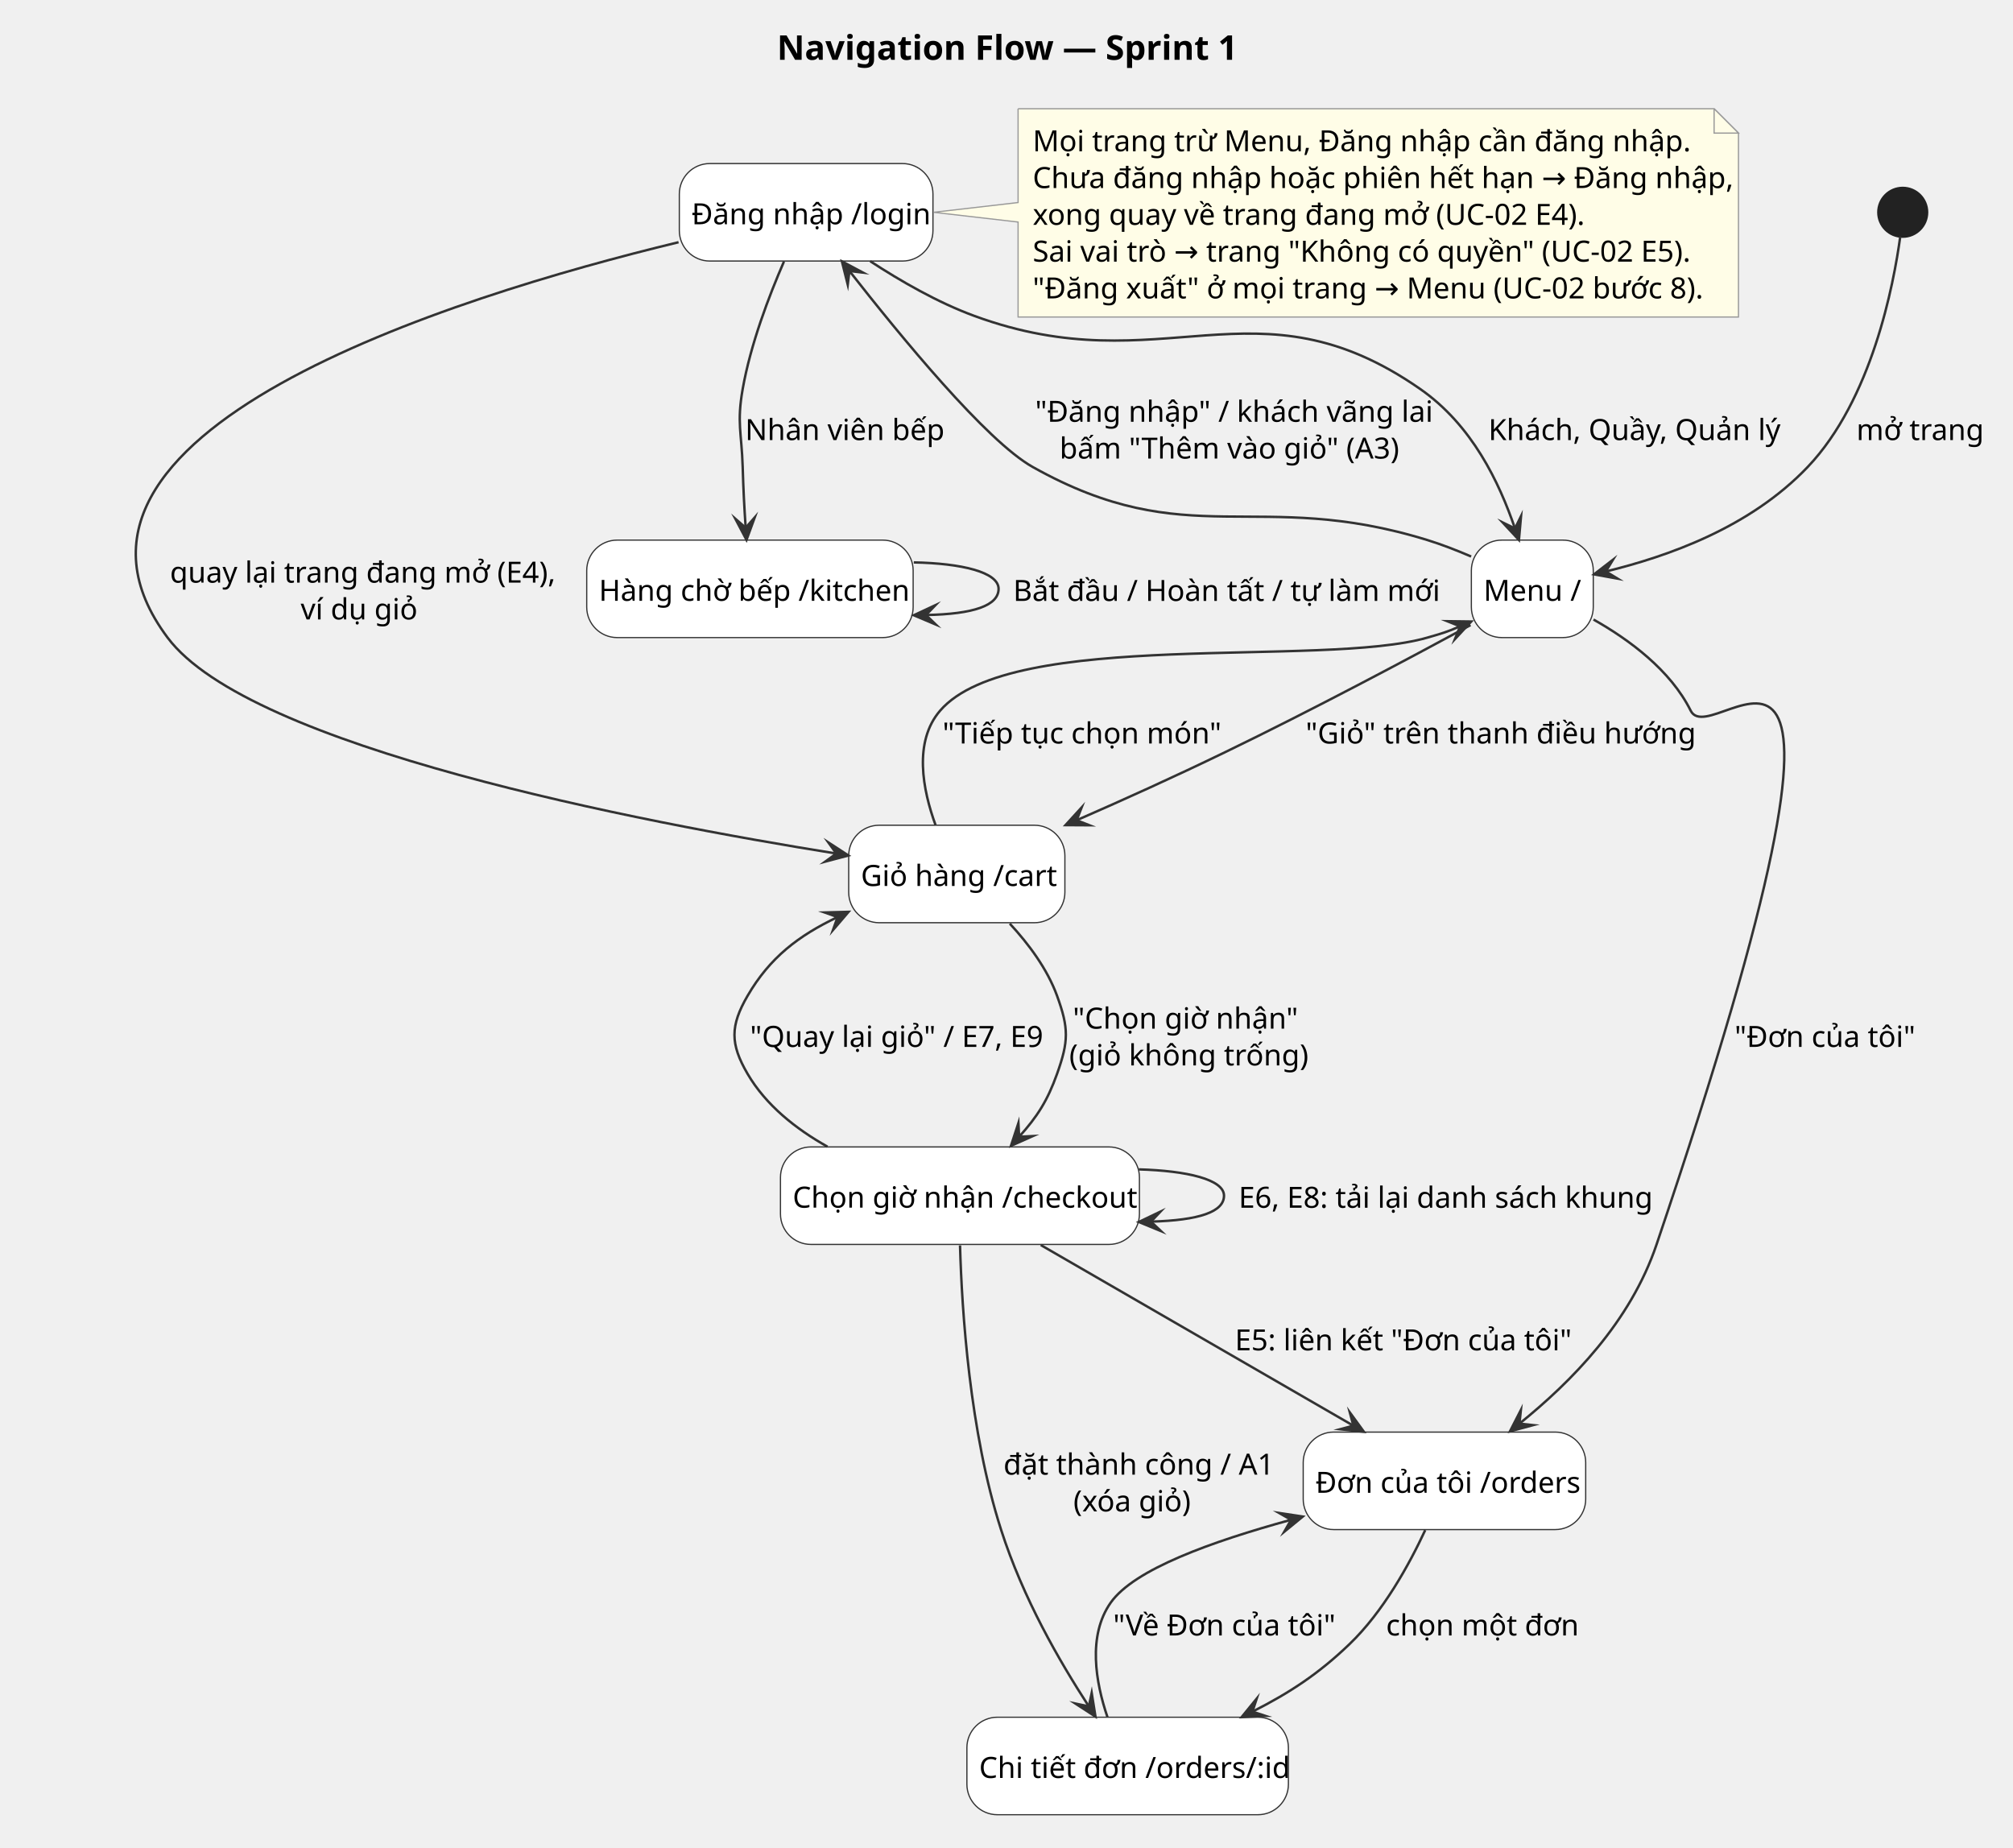
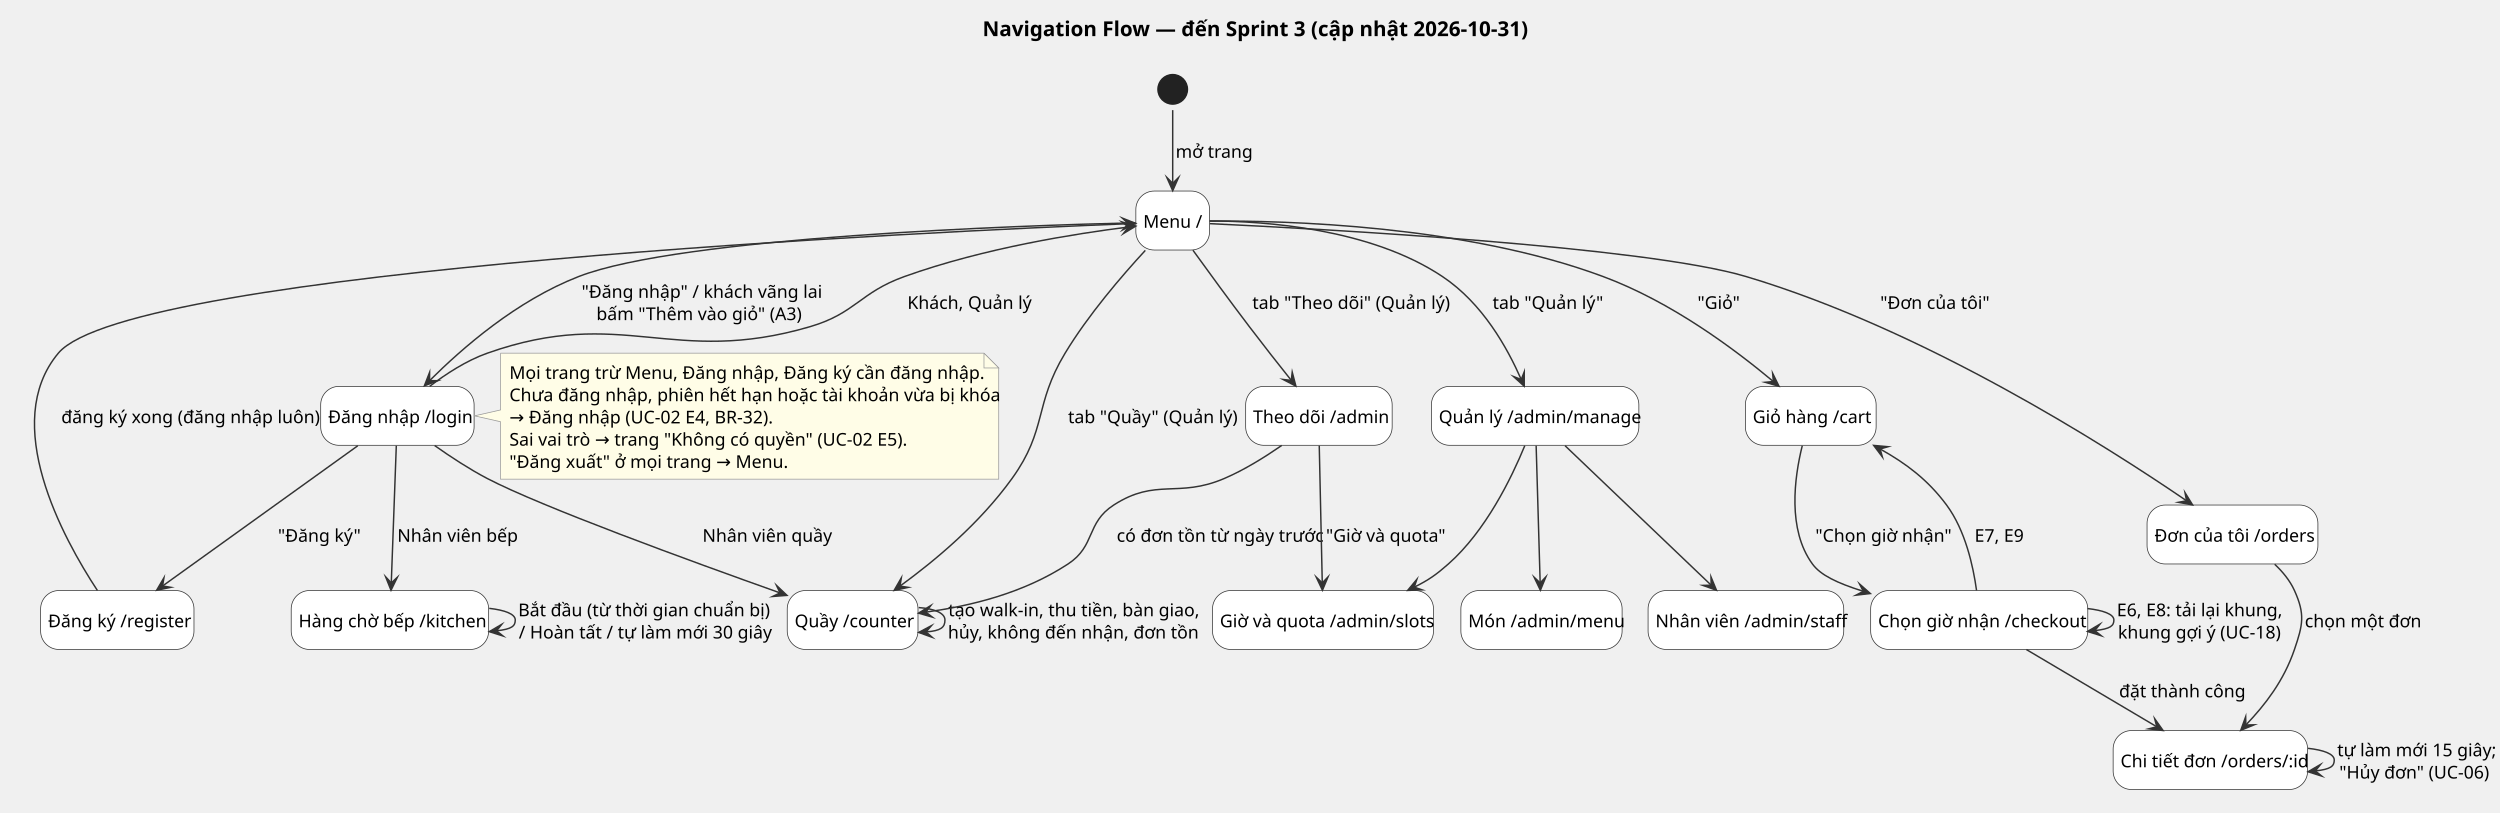
- <svg xmlns="http://www.w3.org/2000/svg" version="1.1" data-diagram-type="STATE" style="width:826px;height:758px;background:#FFFFFF;" width="826px" height="758px" viewBox="0 0 826 758" zoomAndPan="magnify" preserveAspectRatio="none" contentStyleType="text/css">
+ <svg xmlns="http://www.w3.org/2000/svg" version="1.1" data-diagram-type="STATE" style="width:1696px;height:551px;background:#FFFFFF;" width="1696px" height="551px" viewBox="0 0 1696 551" zoomAndPan="magnify" preserveAspectRatio="none" contentStyleType="text/css">
  <defs />
  <g font-family="sans-serif" lengthAdjust="spacing">
    <g class="title" data-source-line="2">
-       <text x="318.814" y="24.533" fill="#000" font-size="14" textLength="181.672" font-weight="700">Navigation Flow — Sprint 1</text>
+       <text x="666.544" y="24.533" fill="#000" font-size="14" textLength="356.733" font-weight="700">Navigation Flow — đến Sprint 3 (cập nhật 2026-10-31)</text>
    </g>
-     <rect x="603.75" y="221.609" width="50.02" height="40" fill="#FFF" style="stroke:#333;stroke-width:0.5;" rx="12.5" ry="12.5" />
-     <text x="608.75" y="246.52" fill="#000" font-size="12" textLength="40.02">Menu  /</text>
-     <rect x="278.75" y="67.109" width="104.072" height="40" fill="#FFF" style="stroke:#333;stroke-width:0.5;" rx="12.5" ry="12.5" />
-     <text x="283.75" y="92.02" fill="#000" font-size="12" textLength="94.072">Đăng nhập  /login</text>
-     <rect x="348.25" y="338.609" width="88.709" height="40" fill="#FFF" style="stroke:#333;stroke-width:0.5;" rx="12.5" ry="12.5" />
-     <text x="353.25" y="363.52" fill="#000" font-size="12" textLength="78.709">Giỏ hàng  /cart</text>
-     <rect x="320.25" y="470.609" width="147.291" height="40" fill="#FFF" style="stroke:#333;stroke-width:0.5;" rx="12.5" ry="12.5" />
-     <text x="325.25" y="495.52" fill="#000" font-size="12" textLength="137.291">Chọn giờ nhận  /checkout</text>
-     <rect x="396.75" y="704.609" width="131.922" height="40" fill="#FFF" style="stroke:#333;stroke-width:0.5;" rx="12.5" ry="12.5" />
-     <text x="401.75" y="729.52" fill="#000" font-size="12" textLength="121.922">Chi tiết đơn  /orders/:id</text>
-     <rect x="534.75" y="587.609" width="115.914" height="40" fill="#FFF" style="stroke:#333;stroke-width:0.5;" rx="12.5" ry="12.5" />
-     <text x="539.75" y="612.52" fill="#000" font-size="12" textLength="105.914">Đơn của tôi  /orders</text>
-     <rect x="240.75" y="221.609" width="133.943" height="40" fill="#FFF" style="stroke:#333;stroke-width:0.5;" rx="12.5" ry="12.5" />
-     <text x="245.75" y="246.52" fill="#000" font-size="12" textLength="123.943">Hàng chờ bếp  /kitchen</text>
-     <g class="start_entity" data-qualified-name=".start." id="ent0008" data-source-line="17">
-       <ellipse cx="780.75" cy="87.109" rx="10" ry="10" fill="#222" style="stroke:#222;stroke-width:1;" />
+     <rect x="770.557" y="129.609" width="50.02" height="40" fill="#FFF" style="stroke:#333;stroke-width:0.5;" rx="12.5" ry="12.5" />
+     <text x="775.557" y="154.52" fill="#000" font-size="12" textLength="40.02">Menu  /</text>
+     <rect x="217.557" y="262.109" width="104.072" height="40" fill="#FFF" style="stroke:#333;stroke-width:0.5;" rx="12.5" ry="12.5" />
+     <text x="222.557" y="287.02" fill="#000" font-size="12" textLength="94.072">Đăng nhập  /login</text>
+     <rect x="27.557" y="400.609" width="104.037" height="40" fill="#FFF" style="stroke:#333;stroke-width:0.5;" rx="12.5" ry="12.5" />
+     <text x="32.557" y="425.52" fill="#000" font-size="12" textLength="94.037">Đăng ký  /register</text>
+     <rect x="1184.057" y="262.109" width="88.709" height="40" fill="#FFF" style="stroke:#333;stroke-width:0.5;" rx="12.5" ry="12.5" />
+     <text x="1189.057" y="287.02" fill="#000" font-size="12" textLength="78.709">Giỏ hàng  /cart</text>
+     <rect x="1269.057" y="400.609" width="147.291" height="40" fill="#FFF" style="stroke:#333;stroke-width:0.5;" rx="12.5" ry="12.5" />
+     <text x="1274.057" y="425.52" fill="#000" font-size="12" textLength="137.291">Chọn giờ nhận  /checkout</text>
+     <rect x="1433.557" y="495.609" width="131.922" height="40" fill="#FFF" style="stroke:#333;stroke-width:0.5;" rx="12.5" ry="12.5" />
+     <text x="1438.557" y="520.52" fill="#000" font-size="12" textLength="121.922">Chi tiết đơn  /orders/:id</text>
+     <rect x="1456.557" y="342.609" width="115.914" height="40" fill="#FFF" style="stroke:#333;stroke-width:0.5;" rx="12.5" ry="12.5" />
+     <text x="1461.557" y="367.52" fill="#000" font-size="12" textLength="105.914">Đơn của tôi  /orders</text>
+     <rect x="197.557" y="400.609" width="133.943" height="40" fill="#FFF" style="stroke:#333;stroke-width:0.5;" rx="12.5" ry="12.5" />
+     <text x="202.557" y="425.52" fill="#000" font-size="12" textLength="123.943">Hàng chờ bếp  /kitchen</text>
+     <rect x="534.057" y="400.609" width="88.709" height="40" fill="#FFF" style="stroke:#333;stroke-width:0.5;" rx="12.5" ry="12.5" />
+     <text x="539.057" y="425.52" fill="#000" font-size="12" textLength="78.709">Quầy  /counter</text>
+     <rect x="845.057" y="262.109" width="99.385" height="40" fill="#FFF" style="stroke:#333;stroke-width:0.5;" rx="12.5" ry="12.5" />
+     <text x="850.057" y="287.02" fill="#000" font-size="12" textLength="89.385">Theo dõi  /admin</text>
+     <rect x="971.057" y="262.109" width="140.74" height="40" fill="#FFF" style="stroke:#333;stroke-width:0.5;" rx="12.5" ry="12.5" />
+     <text x="976.057" y="287.02" fill="#000" font-size="12" textLength="130.74">Quản lý  /admin/manage</text>
+     <rect x="991.057" y="400.609" width="109.381" height="40" fill="#FFF" style="stroke:#333;stroke-width:0.5;" rx="12.5" ry="12.5" />
+     <text x="996.057" y="425.52" fill="#000" font-size="12" textLength="99.381">Món  /admin/menu</text>
+     <rect x="822.557" y="400.609" width="149.934" height="40" fill="#FFF" style="stroke:#333;stroke-width:0.5;" rx="12.5" ry="12.5" />
+     <text x="827.557" y="425.52" fill="#000" font-size="12" textLength="139.934">Giờ và quota  /admin/slots</text>
+     <rect x="1118.057" y="400.609" width="132.73" height="40" fill="#FFF" style="stroke:#333;stroke-width:0.5;" rx="12.5" ry="12.5" />
+     <text x="1123.057" y="425.52" fill="#000" font-size="12" textLength="122.73">Nhân viên  /admin/staff</text>
+     <g class="start_entity" data-qualified-name=".start." id="ent0015" data-source-line="24">
+       <ellipse cx="795.557" cy="60.609" rx="10" ry="10" fill="#222" style="stroke:#222;stroke-width:1;" />
    </g>
-     <g class="entity" data-qualified-name="GMN25" id="ent0026" data-source-line="38">
-       <path d="M417.75,44.609 L417.75,83.109 L383.07,87.109 L417.75,91.109 L417.75,130.078 A0,0 0 0 0 417.75,130.078 L713.35,130.078 A0,0 0 0 0 713.35,130.078 L713.35,54.609 L703.35,44.609 L417.75,44.609 A0,0 0 0 0 417.75,44.609" style="stroke:#999;stroke-width:0.5;" fill="#FFFDE7" />
-       <path d="M703.35,44.609 L703.35,54.609 L713.35,54.609 L703.35,44.609" style="stroke:#999;stroke-width:0.5;" fill="#FFFDE7" />
-       <text x="423.75" y="62.066" fill="#000" font-size="12" textLength="253.529">Mọi trang trừ Menu, Đăng nhập cần đăng nhập.</text>
-       <text x="423.75" y="77.16" fill="#000" font-size="12" textLength="274.6">Chưa đăng nhập hoặc phiên hết hạn → Đăng nhập,</text>
-       <text x="423.75" y="92.254" fill="#000" font-size="12" textLength="220.646">xong quay về trang đang mở (UC-02 E4).</text>
-       <text x="423.75" y="107.348" fill="#000" font-size="12" textLength="263.666">Sai vai trò → trang "Không có quyền" (UC-02 E5).</text>
-       <text x="423.75" y="122.441" fill="#000" font-size="12" textLength="266.074">"Đăng xuất" ở mọi trang → Menu (UC-02 bước 8).</text>
+     <g class="entity" data-qualified-name="GMN41" id="ent0042" data-source-line="54">
+       <path d="M339.557,239.609 L339.557,278.109 L321.838,282.109 L339.557,286.109 L339.557,325.078 A0,0 0 0 0 339.557,325.078 L677.526,325.078 A0,0 0 0 0 677.526,325.078 L677.526,249.609 L667.526,239.609 L339.557,239.609 A0,0 0 0 0 339.557,239.609" style="stroke:#999;stroke-width:0.5;" fill="#FFFDE7" />
+       <path d="M667.526,239.609 L667.526,249.609 L677.526,249.609 L667.526,239.609" style="stroke:#999;stroke-width:0.5;" fill="#FFFDE7" />
+       <text x="345.557" y="257.066" fill="#000" font-size="12" textLength="304.219">Mọi trang trừ Menu, Đăng nhập, Đăng ký cần đăng nhập.</text>
+       <text x="345.557" y="272.16" fill="#000" font-size="12" textLength="316.969">Chưa đăng nhập, phiên hết hạn hoặc tài khoản vừa bị khóa</text>
+       <text x="345.557" y="287.254" fill="#000" font-size="12" textLength="180.434">→ Đăng nhập (UC-02 E4, BR-32).</text>
+       <text x="345.557" y="302.348" fill="#000" font-size="12" textLength="263.666">Sai vai trò → trang "Không có quyền" (UC-02 E5).</text>
+       <text x="345.557" y="317.441" fill="#000" font-size="12" textLength="178.154">"Đăng xuất" ở mọi trang → Menu.</text>
    </g>
-     <g class="link" data-entity-1="ent0008" data-entity-2="ent0001" id="lnk9" data-source-line="17" data-link-type="dependency">
-       <path d="M779.73,97.099 C777.05,116.749 768.1,163.939 741.75,191.609 C718.01,216.539 684.288,228.306 658.928,234.486" style="stroke:#333;stroke-width:1;" fill="none" id="*start*-to-Menu" />
-       <polygon points="654.07,235.669,663.761,237.425,658.928,234.486,661.867,229.652,654.07,235.669" fill="#333" style="stroke:#333;stroke-width:1;stroke-linejoin:miter;stroke-miterlimit:10;" />
-       <text x="761.75" y="180.566" fill="#000" font-size="12" textLength="48.551">mở trang</text>
+     <g class="link" data-entity-1="ent0015" data-entity-2="ent0001" id="lnk16" data-link-type="dependency">
+       <polygon points="795.557,129.368,799.557,120.368,795.557,124.368,791.557,120.368,795.557,129.368" fill="#333" style="stroke:#333;stroke-width:1;stroke-linejoin:miter;stroke-miterlimit:10;" />
+       <path d="M795.557,74.722 C795.557,88.582 795.557,107.505 795.557,124.368" style="stroke:#333;stroke-width:1;" fill="none" />
+       <text x="797.557" y="107.066" fill="#000" font-size="12" textLength="48.551">mở trang</text>
    </g>
-     <g class="link" data-entity-1="ent0001" data-entity-2="ent0002" id="lnk10" data-source-line="18" data-link-type="dependency">
-       <path d="M603.66,228.349 C597.87,225.859 591.68,223.439 585.75,221.609 C515.79,199.999 487.62,227.419 423.75,191.609 C404.78,180.979 369.593,138.066 348.543,111.186" style="stroke:#333;stroke-width:1;" fill="none" id="Menu-to-Login" />
-       <polygon points="345.46,107.249,347.86,116.801,348.543,111.186,354.158,111.869,345.46,107.249" fill="#333" style="stroke:#333;stroke-width:1;stroke-linejoin:miter;stroke-miterlimit:10;" />
-       <text x="424.75" y="173.066" fill="#000" font-size="12" textLength="153.955">"Đăng nhập" / khách vãng lai</text>
-       <text x="434.775" y="188.16" fill="#000" font-size="12" textLength="133.904">bấm "Thêm vào giỏ" (A3)</text>
+     <g class="link" data-entity-1="ent0001" data-entity-2="ent0002" id="lnk17" data-link-type="dependency">
+       <polygon points="287.879,261.744,297.082,258.236,291.425,258.219,291.442,252.562,287.879,261.744" fill="#333" style="stroke:#333;stroke-width:1;stroke-linejoin:miter;stroke-miterlimit:10;" />
+       <path d="M770.359,151.115 C693.336,152.941 462.053,160.593 392.557,187.609 C350.305,204.034 313.781,235.996 291.425,258.219" style="stroke:#333;stroke-width:1;" fill="none" />
+       <text x="394.557" y="202.066" fill="#000" font-size="12" textLength="153.955">"Đăng nhập" / khách vãng lai</text>
+       <text x="404.582" y="217.16" fill="#000" font-size="12" textLength="133.904">bấm "Thêm vào giỏ" (A3)</text>
    </g>
-     <g class="link" data-entity-1="ent0002" data-entity-2="ent0001" id="lnk11" data-source-line="19" data-link-type="dependency">
-       <path d="M357.08,107.179 C369.47,115.289 384.79,124.119 399.75,129.609 C477.12,158.029 515.12,112.499 582.75,159.609 C604.11,174.489 615.179,197.959 621.649,216.839" style="stroke:#333;stroke-width:1;" fill="none" id="Login-to-Menu" />
-       <polygon points="623.27,221.569,624.136,211.759,621.649,216.839,616.568,214.352,623.27,221.569" fill="#333" style="stroke:#333;stroke-width:1;stroke-linejoin:miter;stroke-miterlimit:10;" />
-       <text x="610.75" y="180.566" fill="#000" font-size="12" textLength="117.398">Khách, Quầy, Quản lý</text>
+     <g class="link" data-entity-1="ent0002" data-entity-2="ent0003" id="lnk18" data-link-type="dependency">
+       <polygon points="106.24,400.44,115.883,398.437,110.3,397.522,111.215,391.94,106.24,400.44" fill="#333" style="stroke:#333;stroke-width:1;stroke-linejoin:miter;stroke-miterlimit:10;" />
+       <path d="M242.737,302.377 C206.526,328.392 146.442,371.558 110.3,397.522" style="stroke:#333;stroke-width:1;" fill="none" />
+       <text x="188.557" y="367.566" fill="#000" font-size="12" textLength="52.541">"Đăng ký"</text>
    </g>
-     <g class="link" data-entity-1="ent0002" data-entity-2="ent0007" id="lnk12" data-source-line="20" data-link-type="dependency">
-       <path d="M321.68,107.329 C315.54,121.439 307.98,141.269 304.75,159.609 C302.28,173.619 304.31,177.389 304.75,191.609 C305.05,201.489 305.364,207.491 305.974,216.551" style="stroke:#333;stroke-width:1;" fill="none" id="Login-to-Kitchen" />
-       <polygon points="306.31,221.539,309.696,212.291,305.974,216.551,301.714,212.828,306.31,221.539" fill="#333" style="stroke:#333;stroke-width:1;stroke-linejoin:miter;stroke-miterlimit:10;" />
-       <text x="305.75" y="180.566" fill="#000" font-size="12" textLength="77.391">Nhân viên bếp</text>
+     <g class="link" data-entity-1="ent0003" data-entity-2="ent0001" id="lnk19" data-link-type="dependency">
+       <polygon points="770.504,151.563,761.351,147.927,765.508,151.763,761.671,155.921,770.504,151.563" fill="#333" style="stroke:#333;stroke-width:1;stroke-linejoin:miter;stroke-miterlimit:10;" />
+       <path d="M66.093,400.601 C42.55,364.829 0,286.861 39.557,239.609 C87.699,182.102 639.888,156.803 765.508,151.763" style="stroke:#333;stroke-width:1;" fill="none" />
+       <text x="41.557" y="287.066" fill="#000" font-size="12" textLength="165.457">đăng ký xong (đăng nhập luôn)</text>
    </g>
-     <g class="link" data-entity-1="ent0002" data-entity-2="ent0003" id="lnk13" data-source-line="21" data-link-type="dependency">
-       <path d="M278.43,99.389 C185.26,121.909 6,177.569 68.75,261.609 C102.4,306.679 262.483,337.298 343.193,350.228" style="stroke:#333;stroke-width:1;" fill="none" id="Login-to-Cart" />
-       <polygon points="348.13,351.019,339.876,345.646,343.193,350.228,338.611,353.545,348.13,351.019" fill="#333" style="stroke:#333;stroke-width:1;stroke-linejoin:miter;stroke-miterlimit:10;" />
-       <text x="69.75" y="239.066" fill="#000" font-size="12" textLength="152.613">quay lại trang đang mở (E4),</text>
-       <text x="123.375" y="254.16" fill="#000" font-size="12" textLength="45.363">ví dụ giỏ</text>
+     <g class="link" data-entity-1="ent0002" data-entity-2="ent0001" id="lnk20" data-link-type="dependency">
+       <polygon points="770.511,153.386,761.084,150.535,765.55,154.007,762.078,158.473,770.511,153.386" fill="#333" style="stroke:#333;stroke-width:1;stroke-linejoin:miter;stroke-miterlimit:10;" />
+       <path d="M291.482,262.108 C302.471,253.7 316.427,244.603 330.557,239.609 C422.637,207.068 455.839,249.084 549.557,221.609 C580.465,212.548 583.239,198.486 613.557,187.609 C667.731,168.174 729.881,158.475 765.55,154.007" style="stroke:#333;stroke-width:1;" fill="none" />
+       <text x="615.557" y="209.566" fill="#000" font-size="12" textLength="82.049">Khách, Quản lý</text>
    </g>
-     <g class="link" data-entity-1="ent0001" data-entity-2="ent0003" id="lnk14" data-source-line="23" data-link-type="dependency">
-       <path d="M603.41,256.489 C578.14,270.189 538.09,291.499 502.75,308.609 C481.39,318.949 461.93,327.744 441.78,336.564" style="stroke:#333;stroke-width:1;" fill="none" id="Menu-to-Cart" />
-       <polygon points="437.2,338.569,447.049,338.625,441.78,336.564,443.841,331.296,437.2,338.569" fill="#333" style="stroke:#333;stroke-width:1;stroke-linejoin:miter;stroke-miterlimit:10;" />
-       <text x="535.75" y="305.066" fill="#000" font-size="12" textLength="149.848">"Giỏ" trên thanh điều hướng</text>
+     <g class="link" data-entity-1="ent0002" data-entity-2="ent0008" id="lnk21" data-link-type="dependency">
+       <polygon points="265.259,400.44,269.586,391.592,265.442,395.443,261.591,391.299,265.259,400.44" fill="#333" style="stroke:#333;stroke-width:1;stroke-linejoin:miter;stroke-miterlimit:10;" />
+       <path d="M268.851,302.377 C267.898,328.392 266.393,369.479 265.442,395.443" style="stroke:#333;stroke-width:1;" fill="none" />
+       <text x="269.557" y="367.566" fill="#000" font-size="12" textLength="77.391">Nhân viên bếp</text>
    </g>
-     <g class="link" data-entity-1="ent0003" data-entity-2="ent0001" id="lnk15" data-source-line="24" data-link-type="dependency">
-       <path d="M383.9,338.589 C378.59,324.029 374.77,304.359 385.75,291.609 C415.08,257.559 542.59,274.139 585.75,261.609 C591.71,259.879 593.325,259.471 599.105,256.991" style="stroke:#333;stroke-width:1;" fill="none" id="Cart-to-Menu" />
-       <polygon points="603.7,255.019,593.852,254.892,599.105,256.991,597.006,262.244,603.7,255.019" fill="#333" style="stroke:#333;stroke-width:1;stroke-linejoin:miter;stroke-miterlimit:10;" />
-       <text x="386.75" y="305.066" fill="#000" font-size="12" textLength="107.238">"Tiếp tục chọn món"</text>
+     <g class="link" data-entity-1="ent0002" data-entity-2="ent0009" id="lnk22" data-link-type="dependency">
+       <polygon points="533.903,403.911,526.762,397.127,529.192,402.236,524.083,404.665,533.903,403.911" fill="#333" style="stroke:#333;stroke-width:1;stroke-linejoin:miter;stroke-miterlimit:10;" />
+       <path d="M294.854,302.258 C305.525,309.814 318.297,318.202 330.557,324.609 C366.975,343.644 468.202,380.554 529.192,402.236" style="stroke:#333;stroke-width:1;" fill="none" />
+       <text x="476.557" y="367.566" fill="#000" font-size="12" textLength="83.391">Nhân viên quầy</text>
    </g>
-     <g class="link" data-entity-1="ent0003" data-entity-2="ent0004" id="lnk16" data-source-line="25" data-link-type="dependency">
-       <path d="M414.35,378.979 C422.02,387.259 429.74,397.559 433.75,408.609 C438.6,421.979 438.52,427.209 433.75,440.609 C429.84,451.579 425.66,458.147 418.18,466.437" style="stroke:#333;stroke-width:1;" fill="none" id="Cart-to-Checkout" />
-       <polygon points="414.83,470.149,423.829,466.147,418.18,466.437,417.889,460.788,414.83,470.149" fill="#333" style="stroke:#333;stroke-width:1;stroke-linejoin:miter;stroke-miterlimit:10;" />
-       <text x="440.221" y="422.066" fill="#000" font-size="12" textLength="87.779">"Chọn giờ nhận"</text>
-       <text x="438.75" y="437.16" fill="#000" font-size="12" textLength="90.721">(giỏ không trống)</text>
+     <g class="link" data-entity-1="ent0001" data-entity-2="ent0004" id="lnk23" data-link-type="dependency">
+       <polygon points="1206.893,262.044,1202.55,253.205,1203.056,258.839,1197.421,259.345,1206.893,262.044" fill="#333" style="stroke:#333;stroke-width:1;stroke-linejoin:miter;stroke-miterlimit:10;" />
+       <path d="M820.687,150.005 C872.384,149.567 993.674,152.722 1087.557,187.609 C1134.087,204.9 1176.794,236.904 1203.056,258.839" style="stroke:#333;stroke-width:1;" fill="none" />
+       <text x="1151.557" y="209.566" fill="#000" font-size="12" textLength="27.193">"Giỏ"</text>
    </g>
-     <g class="link" data-entity-1="ent0004" data-entity-2="ent0003" id="lnk17" data-source-line="26" data-link-type="dependency">
-       <path d="M339.56,470.509 C326.56,463.229 314.27,453.479 306.75,440.609 C299.57,428.329 299.6,420.909 306.75,408.609 C315.9,392.859 327.706,383.899 343.686,376.289" style="stroke:#333;stroke-width:1;" fill="none" id="Checkout-to-Cart" />
-       <polygon points="348.2,374.139,338.355,374.398,343.686,376.289,341.794,381.62,348.2,374.139" fill="#333" style="stroke:#333;stroke-width:1;stroke-linejoin:miter;stroke-miterlimit:10;" />
-       <text x="307.75" y="429.566" fill="#000" font-size="12" textLength="117.914">"Quay lại giỏ" / E7, E9</text>
+     <g class="link" data-entity-1="ent0004" data-entity-2="ent0005" id="lnk24" data-link-type="dependency">
+       <polygon points="1268.859,402.66,1261.477,396.141,1264.09,401.158,1259.073,403.771,1268.859,402.66" fill="#333" style="stroke:#333;stroke-width:1;stroke-linejoin:miter;stroke-miterlimit:10;" />
+       <path d="M1222.654,302.387 C1217.278,324.084 1212.509,359.336 1229.557,382.609 C1235.077,390.145 1246.047,395.474 1264.09,401.158" style="stroke:#333;stroke-width:1;" fill="none" />
+       <text x="1231.557" y="367.566" fill="#000" font-size="12" textLength="87.779">"Chọn giờ nhận"</text>
    </g>
-     <g class="link" data-entity-1="ent0004" data-entity-2="ent0004" id="lnk18" data-source-line="27" data-link-type="dependency">
-       <path d="M467.28,479.819 C487.14,480.379 502.25,483.979 502.25,490.609 C502.25,497.239 492.138,500.698 472.278,501.258" style="stroke:#333;stroke-width:1;" fill="none" id="Checkout-to-Checkout" />
-       <polygon points="467.28,501.399,476.389,505.144,472.278,501.258,476.164,497.147,467.28,501.399" fill="#333" style="stroke:#333;stroke-width:1;stroke-linejoin:miter;stroke-miterlimit:10;" />
-       <text x="508.25" y="495.566" fill="#000" font-size="12" textLength="165.445">E6, E8: tải lại danh sách khung</text>
+     <g class="link" data-entity-1="ent0005" data-entity-2="ent0004" id="lnk25" data-link-type="dependency">
+       <polygon points="1271.101,302.158,1277.013,310.035,1275.468,304.593,1280.909,303.047,1271.101,302.158" fill="#333" style="stroke:#333;stroke-width:1;stroke-linejoin:miter;stroke-miterlimit:10;" />
+       <path d="M1340.887,400.547 C1338.603,383.868 1333.217,359.703 1320.557,342.609 C1307.877,325.49 1293.049,314.396 1275.468,304.593" style="stroke:#333;stroke-width:1;" fill="none" />
+       <text x="1339.557" y="367.566" fill="#000" font-size="12" textLength="36.023">E7, E9</text>
    </g>
-     <g class="link" data-entity-1="ent0004" data-entity-2="ent0005" id="lnk19" data-source-line="28" data-link-type="dependency">
-       <path d="M393.93,511.009 C394.68,537.839 397.89,587.509 410.75,627.609 C419.84,655.949 434.616,681.437 446.786,700.167" style="stroke:#333;stroke-width:1;" fill="none" id="Checkout-to-Detail" />
-       <polygon points="449.51,704.359,447.961,694.633,446.786,700.167,441.252,698.992,449.51,704.359" fill="#333" style="stroke:#333;stroke-width:1;stroke-linejoin:miter;stroke-miterlimit:10;" />
-       <text x="411.75" y="605.066" fill="#000" font-size="12" textLength="104.08">đặt thành công / A1</text>
-       <text x="440.446" y="620.16" fill="#000" font-size="12" textLength="46.688">(xóa giỏ)</text>
+     <g class="link" data-entity-1="ent0005" data-entity-2="ent0005" id="lnk26" data-link-type="dependency">
+       <polygon points="1416.149,428.392,1425.549,431.333,1421.116,427.819,1424.631,423.386,1416.149,428.392" fill="#333" style="stroke:#333;stroke-width:1;stroke-linejoin:miter;stroke-miterlimit:10;" />
+       <path d="M1416.149,412.827 C1426.849,414.062 1434.057,416.656 1434.057,420.609 C1434.057,424.563 1431.816,426.583 1421.116,427.819" style="stroke:#333;stroke-width:1;" fill="none" />
+       <text x="1436.057" y="418.066" fill="#000" font-size="12" textLength="110.068">E6, E8: tải lại khung,</text>
+       <text x="1436.804" y="433.16" fill="#000" font-size="12" textLength="108.574">khung gợi ý (UC-18)</text>
    </g>
-     <g class="link" data-entity-1="ent0004" data-entity-2="ent0006" id="lnk20" data-source-line="29" data-link-type="dependency">
-       <path d="M427.06,510.859 C463.9,532.149 518.581,563.747 555.331,584.987" style="stroke:#333;stroke-width:1;" fill="none" id="Checkout-to-MyOrders" />
-       <polygon points="559.66,587.489,553.869,579.523,555.331,584.987,549.866,586.449,559.66,587.489" fill="#333" style="stroke:#333;stroke-width:1;stroke-linejoin:miter;stroke-miterlimit:10;" />
-       <text x="506.75" y="554.066" fill="#000" font-size="12" textLength="133.119">E5: liên kết "Đơn của tôi"</text>
+     <g class="link" data-entity-1="ent0005" data-entity-2="ent0006" id="lnk27" data-link-type="dependency">
+       <polygon points="1467.45,495.59,1461.745,487.562,1463.148,493.042,1457.668,494.445,1467.45,495.59" fill="#333" style="stroke:#333;stroke-width:1;stroke-linejoin:miter;stroke-miterlimit:10;" />
+       <path d="M1374.707,440.654 C1401.8,456.702 1436.067,477.001 1463.148,493.042" style="stroke:#333;stroke-width:1;" fill="none" />
+       <text x="1437.557" y="473.066" fill="#000" font-size="12" textLength="79.4">đặt thành công</text>
    </g>
-     <g class="link" data-entity-1="ent0001" data-entity-2="ent0006" id="lnk21" data-source-line="31" data-link-type="dependency">
-       <path d="M653.87,254.209 C668.41,262.409 685.43,274.909 693.75,291.609 C703.24,310.639 783.17,204.829 679.75,510.609 C668.94,542.569 644.818,566.895 623.478,584.155" style="stroke:#333;stroke-width:1;" fill="none" id="Menu-to-MyOrders" />
-       <polygon points="619.59,587.299,629.103,584.75,623.478,584.155,624.072,578.53,619.59,587.299" fill="#333" style="stroke:#333;stroke-width:1;stroke-linejoin:miter;stroke-miterlimit:10;" />
-       <text x="711.75" y="429.566" fill="#000" font-size="12" textLength="70.418">"Đơn của tôi"</text>
+     <g class="link" data-entity-1="ent0001" data-entity-2="ent0007" id="lnk28" data-link-type="dependency">
+       <polygon points="1487.472,342.546,1482.297,334.166,1483.343,339.725,1477.784,340.771,1487.472,342.546" fill="#333" style="stroke:#333;stroke-width:1;stroke-linejoin:miter;stroke-miterlimit:10;" />
+       <path d="M820.766,151.727 C895.663,155.25 1115.894,167.117 1184.557,187.609 C1305.269,223.635 1428.917,302.538 1483.343,339.725" style="stroke:#333;stroke-width:1;" fill="none" />
+       <text x="1275.557" y="209.566" fill="#000" font-size="12" textLength="70.418">"Đơn của tôi"</text>
    </g>
-     <g class="link" data-entity-1="ent0006" data-entity-2="ent0005" id="lnk22" data-source-line="32" data-link-type="dependency">
-       <path d="M584.82,627.829 C578.18,642.109 567.57,661.329 553.75,674.609 C541.07,686.789 529.22,694.57 513.92,702.32" style="stroke:#333;stroke-width:1;" fill="none" id="MyOrders-to-Detail" />
-       <polygon points="509.46,704.579,519.296,704.081,513.92,702.32,515.681,696.944,509.46,704.579" fill="#333" style="stroke:#333;stroke-width:1;stroke-linejoin:miter;stroke-miterlimit:10;" />
-       <text x="568.75" y="671.066" fill="#000" font-size="12" textLength="73.91">chọn một đơn</text>
+     <g class="link" data-entity-1="ent0007" data-entity-2="ent0006" id="lnk29" data-link-type="dependency">
+       <polygon points="1520.126,495.439,1529.241,491.708,1523.585,491.829,1523.464,486.173,1520.126,495.439" fill="#333" style="stroke:#333;stroke-width:1;stroke-linejoin:miter;stroke-miterlimit:10;" />
+       <path d="M1543.14,382.78 C1548.579,387.884 1553.516,393.879 1556.557,400.609 C1563.876,416.811 1562.287,423.78 1556.557,440.609 C1549.344,461.794 1536.803,478.032 1523.585,491.829" style="stroke:#333;stroke-width:1;" fill="none" />
+       <text x="1563.557" y="425.566" fill="#000" font-size="12" textLength="73.91">chọn một đơn</text>
    </g>
-     <g class="link" data-entity-1="ent0005" data-entity-2="ent0006" id="lnk23" data-source-line="33" data-link-type="dependency">
-       <path d="M454.42,704.549 C449.6,690.359 446.19,671.179 455.75,657.609 C465.39,643.929 496.928,632.602 529.768,623.592" style="stroke:#333;stroke-width:1;" fill="none" id="Detail-to-MyOrders" />
-       <polygon points="534.59,622.269,524.852,620.793,529.768,623.592,526.969,628.508,534.59,622.269" fill="#333" style="stroke:#333;stroke-width:1;stroke-linejoin:miter;stroke-miterlimit:10;" />
-       <text x="456.75" y="671.066" fill="#000" font-size="12" textLength="88.43">"Về Đơn của tôi"</text>
+     <g class="link" data-entity-1="ent0006" data-entity-2="ent0006" id="lnk30" data-link-type="dependency">
+       <polygon points="1565.758,523.552,1575.142,526.544,1570.728,523.005,1574.267,518.592,1565.758,523.552" fill="#333" style="stroke:#333;stroke-width:1;stroke-linejoin:miter;stroke-miterlimit:10;" />
+       <path d="M1565.758,507.667 C1576.324,508.829 1583.557,511.477 1583.557,515.609 C1583.557,519.742 1581.294,521.843 1570.728,523.005" style="stroke:#333;stroke-width:1;" fill="none" />
+       <text x="1585.557" y="513.066" fill="#000" font-size="12" textLength="103.266">tự làm mới 15 giây;</text>
+       <text x="1586.984" y="528.16" fill="#000" font-size="12" textLength="100.412">"Hủy đơn" (UC-06)</text>
    </g>
-     <g class="link" data-entity-1="ent0007" data-entity-2="ent0007" id="lnk24" data-source-line="35" data-link-type="dependency">
-       <path d="M374.95,230.769 C394.56,231.139 409.75,234.759 409.75,241.609 C409.75,248.459 399.559,251.985 379.949,252.355" style="stroke:#333;stroke-width:1;" fill="none" id="Kitchen-to-Kitchen" />
-       <polygon points="374.95,252.449,384.024,256.279,379.949,252.355,383.873,248.28,374.95,252.449" fill="#333" style="stroke:#333;stroke-width:1;stroke-linejoin:miter;stroke-miterlimit:10;" />
-       <text x="415.75" y="246.566" fill="#000" font-size="12" textLength="164.637">Bắt đầu / Hoàn tất / tự làm mới</text>
+     <g class="link" data-entity-1="ent0008" data-entity-2="ent0008" id="lnk31" data-link-type="dependency">
+       <polygon points="331.894,428.514,341.285,431.482,336.862,427.955,340.39,423.533,331.894,428.514" fill="#333" style="stroke:#333;stroke-width:1;stroke-linejoin:miter;stroke-miterlimit:10;" />
+       <path d="M331.894,412.705 C342.396,413.887 349.557,416.521 349.557,420.609 C349.557,424.697 347.365,426.773 336.862,427.955" style="stroke:#333;stroke-width:1;" fill="none" />
+       <text x="351.557" y="418.066" fill="#000" font-size="12" textLength="162.662">Bắt đầu (từ thời gian chuẩn bị)</text>
+       <text x="351.905" y="433.16" fill="#000" font-size="12" textLength="161.965">/ Hoàn tất / tự làm mới 30 giây</text>
+     </g>
+     <g class="link" data-entity-1="ent0009" data-entity-2="ent0009" id="lnk32" data-link-type="dependency">
+       <polygon points="623.22,429.044,632.48,432.4,628.207,428.692,631.915,424.42,623.22,429.044" fill="#333" style="stroke:#333;stroke-width:1;stroke-linejoin:miter;stroke-miterlimit:10;" />
+       <path d="M623.22,412.174 C633.503,412.901 641.057,415.713 641.057,420.609 C641.057,425.506 638.491,427.965 628.207,428.692" style="stroke:#333;stroke-width:1;" fill="none" />
+       <text x="643.338" y="418.066" fill="#000" font-size="12" textLength="159.434">tạo walk-in, thu tiền, bàn giao,</text>
+       <text x="643.057" y="433.16" fill="#000" font-size="12" textLength="159.996">hủy, không đến nhận, đơn tồn</text>
+     </g>
+     <g class="link" data-entity-1="ent0001" data-entity-2="ent0010" id="lnk33" data-link-type="dependency">
+       <polygon points="879.138,261.955,876.646,252.426,876.017,258.048,870.395,257.419,879.138,261.955" fill="#333" style="stroke:#333;stroke-width:1;stroke-linejoin:miter;stroke-miterlimit:10;" />
+       <path d="M809.275,169.734 C819.653,184.104 834.328,204.221 847.557,221.609 C857.918,235.229 866.756,246.453 876.017,258.048" style="stroke:#333;stroke-width:1;" fill="none" />
+       <text x="849.557" y="209.566" fill="#000" font-size="12" textLength="127.916">tab "Theo dõi" (Quản lý)</text>
+     </g>
+     <g class="link" data-entity-1="ent0001" data-entity-2="ent0009" id="lnk34" data-link-type="dependency">
+       <polygon points="606.552,400.553,616.179,398.476,610.59,397.604,611.461,392.015,606.552,400.553" fill="#333" style="stroke:#333;stroke-width:1;stroke-linejoin:miter;stroke-miterlimit:10;" />
+       <path d="M776.983,169.87 C761.061,187.113 738.273,213.615 722.557,239.609 C701.33,274.718 710.561,291.338 686.557,324.609 C664.349,355.391 634.477,380.162 610.59,397.604" style="stroke:#333;stroke-width:1;" fill="none" />
+       <text x="724.557" y="287.066" fill="#000" font-size="12" textLength="109.898">tab "Quầy" (Quản lý)</text>
+     </g>
+     <g class="link" data-entity-1="ent0001" data-entity-2="ent0011" id="lnk35" data-link-type="dependency">
+       <polygon points="1034.037,262.033,1034.058,252.184,1032.016,257.459,1026.74,255.417,1034.037,262.033" fill="#333" style="stroke:#333;stroke-width:1;stroke-linejoin:miter;stroke-miterlimit:10;" />
+       <path d="M820.6,149.886 C858.093,149.998 929.629,154.942 978.557,187.609 C1005.905,205.869 1022.47,235.856 1032.016,257.459" style="stroke:#333;stroke-width:1;" fill="none" />
+       <text x="1012.557" y="209.566" fill="#000" font-size="12" textLength="69.891">tab "Quản lý"</text>
+     </g>
+     <g class="link" data-entity-1="ent0011" data-entity-2="ent0012" id="lnk36" data-link-type="dependency">
+       <polygon points="1044.995,400.44,1048.73,391.326,1044.849,395.442,1040.733,391.561,1044.995,400.44" fill="#333" style="stroke:#333;stroke-width:1;stroke-linejoin:miter;stroke-miterlimit:10;" />
+       <path d="M1042.121,302.377 C1042.884,328.392 1044.088,369.477 1044.849,395.442" style="stroke:#333;stroke-width:1;" fill="none" />
+     </g>
+     <g class="link" data-entity-1="ent0011" data-entity-2="ent0013" id="lnk37" data-link-type="dependency">
+       <polygon points="954.917,400.553,964.758,400.158,959.401,398.341,961.219,392.984,954.917,400.553" fill="#333" style="stroke:#333;stroke-width:1;stroke-linejoin:miter;stroke-miterlimit:10;" />
+       <path d="M1034.402,302.384 C1025.358,324.41 1007.854,360.285 982.557,382.609 C974.472,389.744 969.28,393.467 959.401,398.341" style="stroke:#333;stroke-width:1;" fill="none" />
+     </g>
+     <g class="link" data-entity-1="ent0011" data-entity-2="ent0014" id="lnk38" data-link-type="dependency">
+       <polygon points="1164.474,400.44,1160.726,391.332,1160.858,396.987,1155.202,397.119,1164.474,400.44" fill="#333" style="stroke:#333;stroke-width:1;stroke-linejoin:miter;stroke-miterlimit:10;" />
+       <path d="M1061.742,302.377 C1088.996,328.392 1133.657,371.023 1160.858,396.987" style="stroke:#333;stroke-width:1;" fill="none" />
+     </g>
+     <g class="link" data-entity-1="ent0010" data-entity-2="ent0009" id="lnk39" data-link-type="dependency">
+       <polygon points="623.117,415.967,632.581,418.692,628.069,415.28,631.481,410.768,623.117,415.967" fill="#333" style="stroke:#333;stroke-width:1;stroke-linejoin:miter;stroke-miterlimit:10;" />
+       <path d="M869.525,302.177 C858.14,310.085 844.186,318.76 830.557,324.609 C799.056,338.129 784.352,324.009 755.557,342.609 C736.664,354.813 743.372,370.286 724.557,382.609 C694.151,402.523 658.674,411.033 628.069,415.28" style="stroke:#333;stroke-width:1;" fill="none" />
+       <text x="757.557" y="367.566" fill="#000" font-size="12" textLength="133.863">có đơn tồn từ ngày trước</text>
+     </g>
+     <g class="link" data-entity-1="ent0010" data-entity-2="ent0013" id="lnk40" data-link-type="dependency">
+       <polygon points="897.135,400.44,900.937,391.354,897.026,395.441,892.939,391.53,897.135,400.44" fill="#333" style="stroke:#333;stroke-width:1;stroke-linejoin:miter;stroke-miterlimit:10;" />
+       <path d="M894.98,302.377 C895.552,328.392 896.455,369.476 897.026,395.441" style="stroke:#333;stroke-width:1;" fill="none" />
+       <text x="899.557" y="367.566" fill="#000" font-size="12" textLength="77.76">"Giờ và quota"</text>
    </g>
  </g>
</svg>
